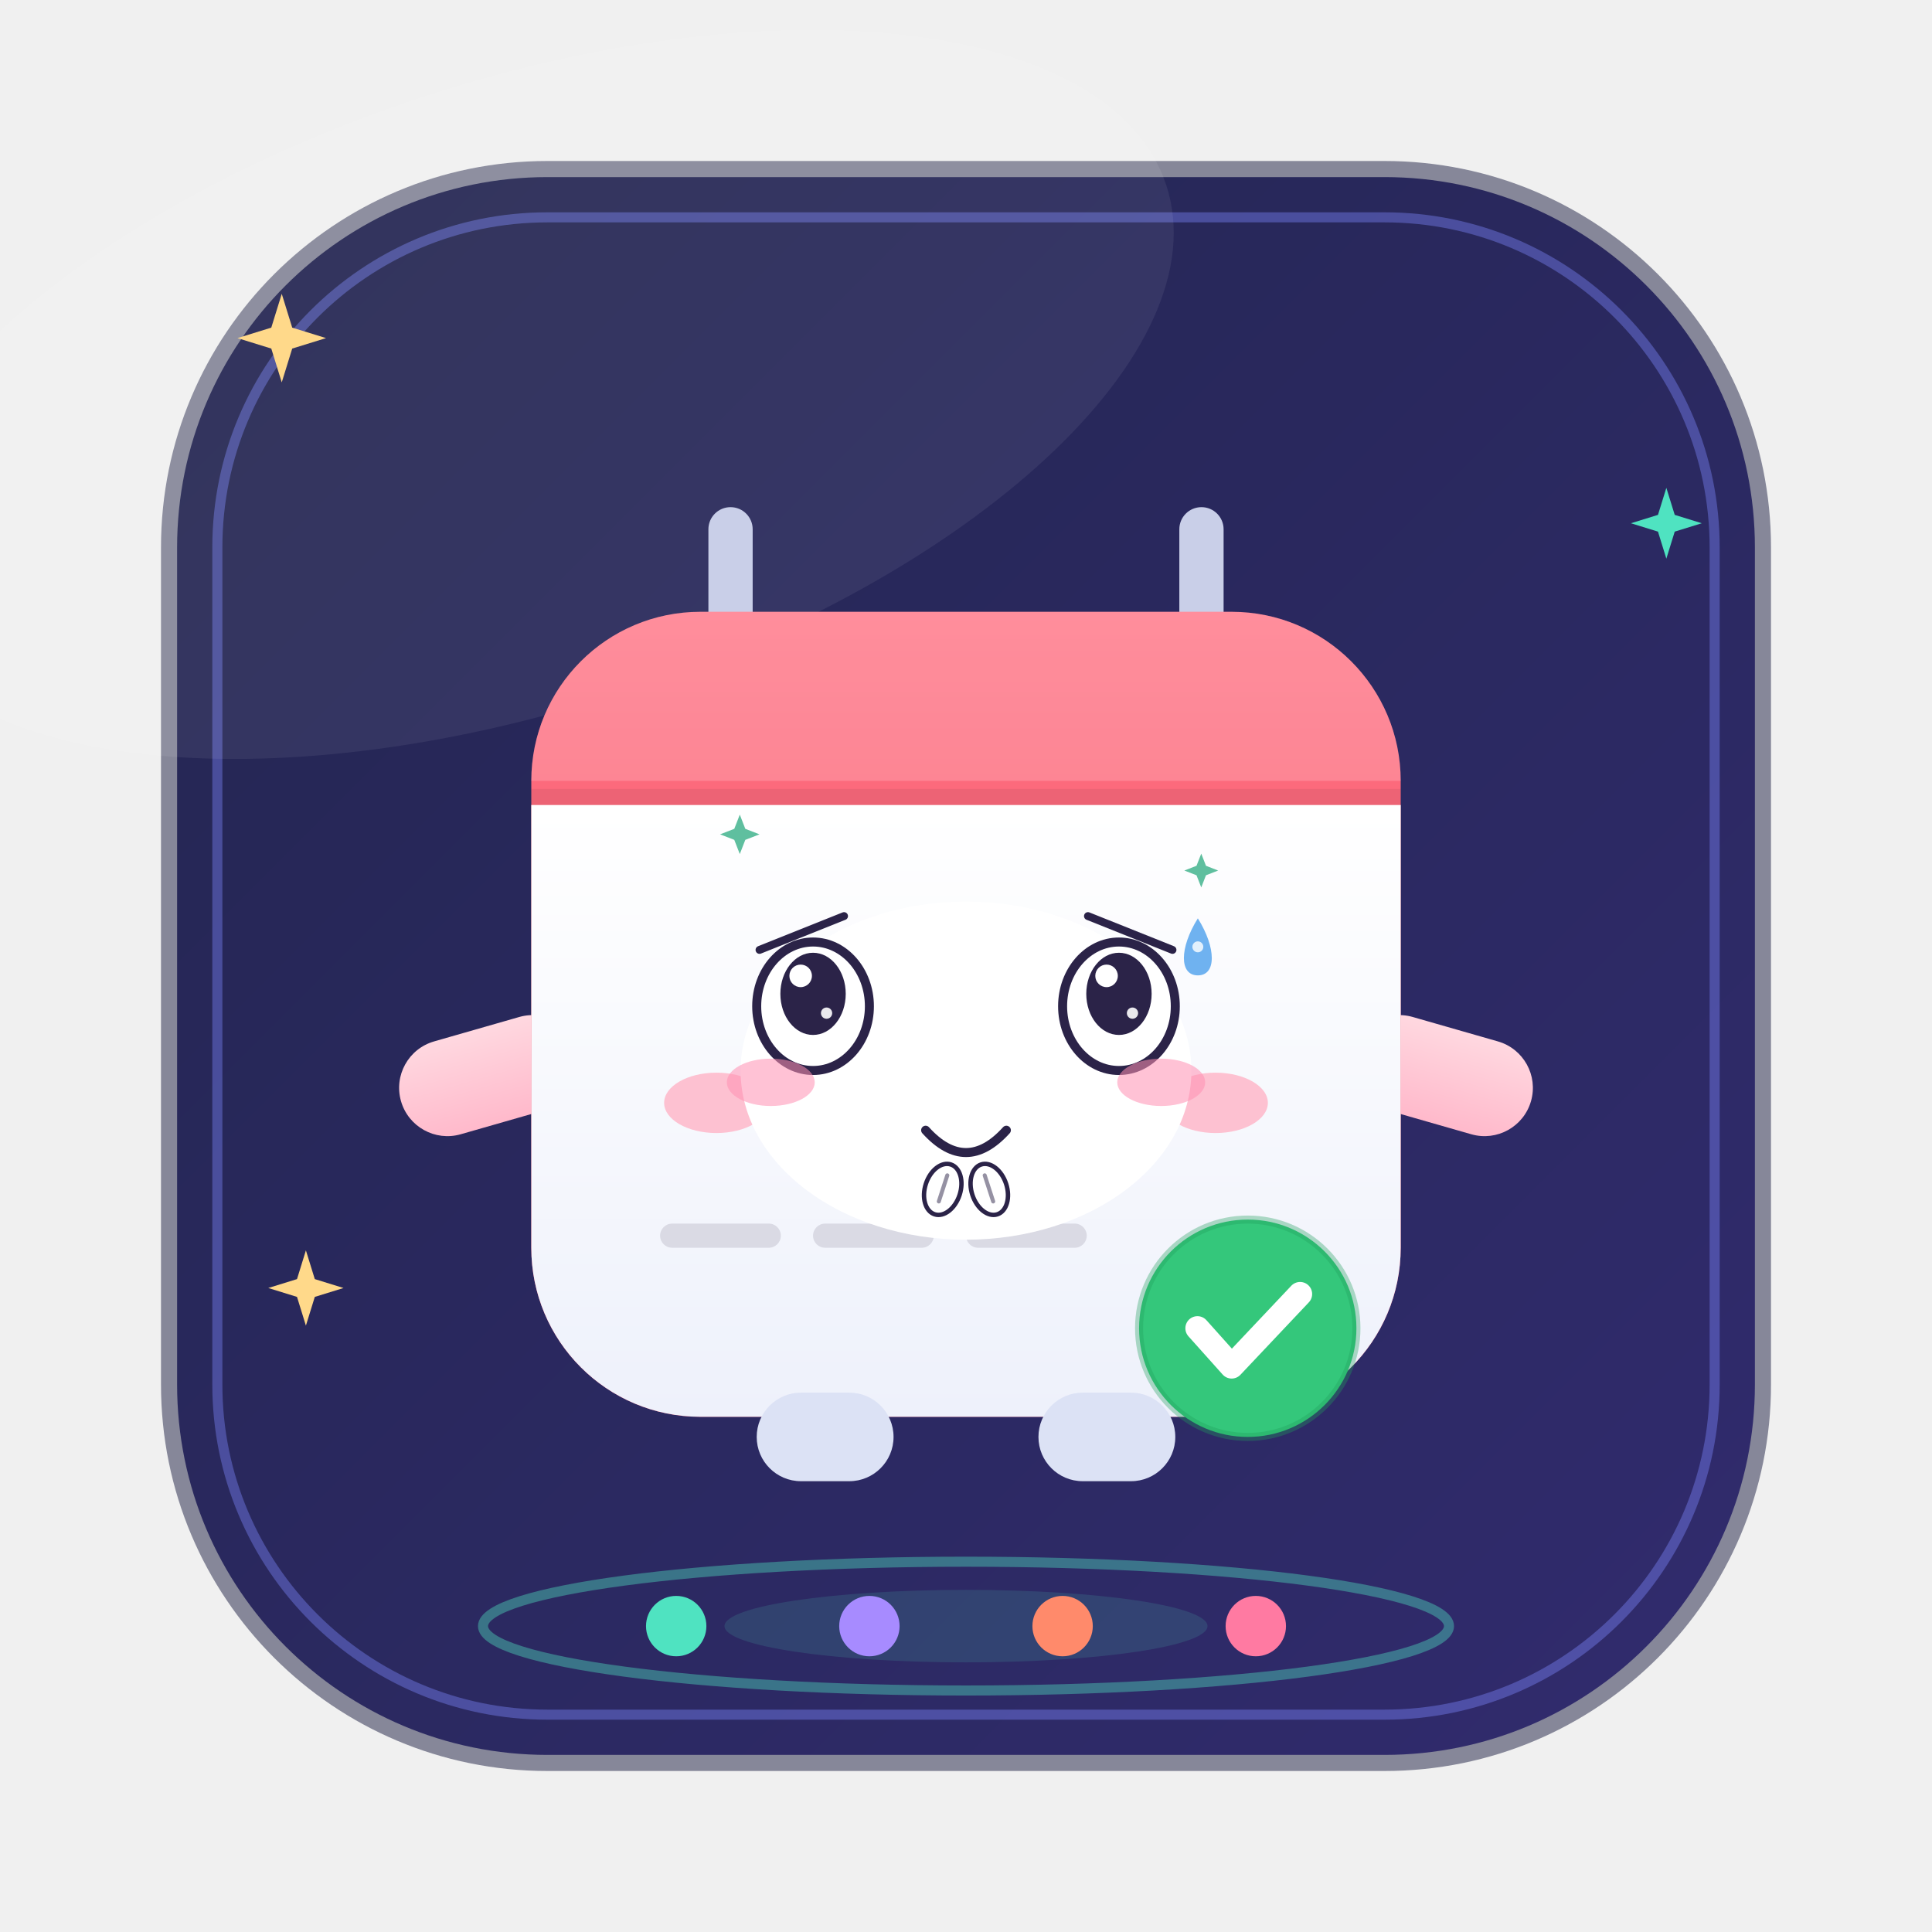
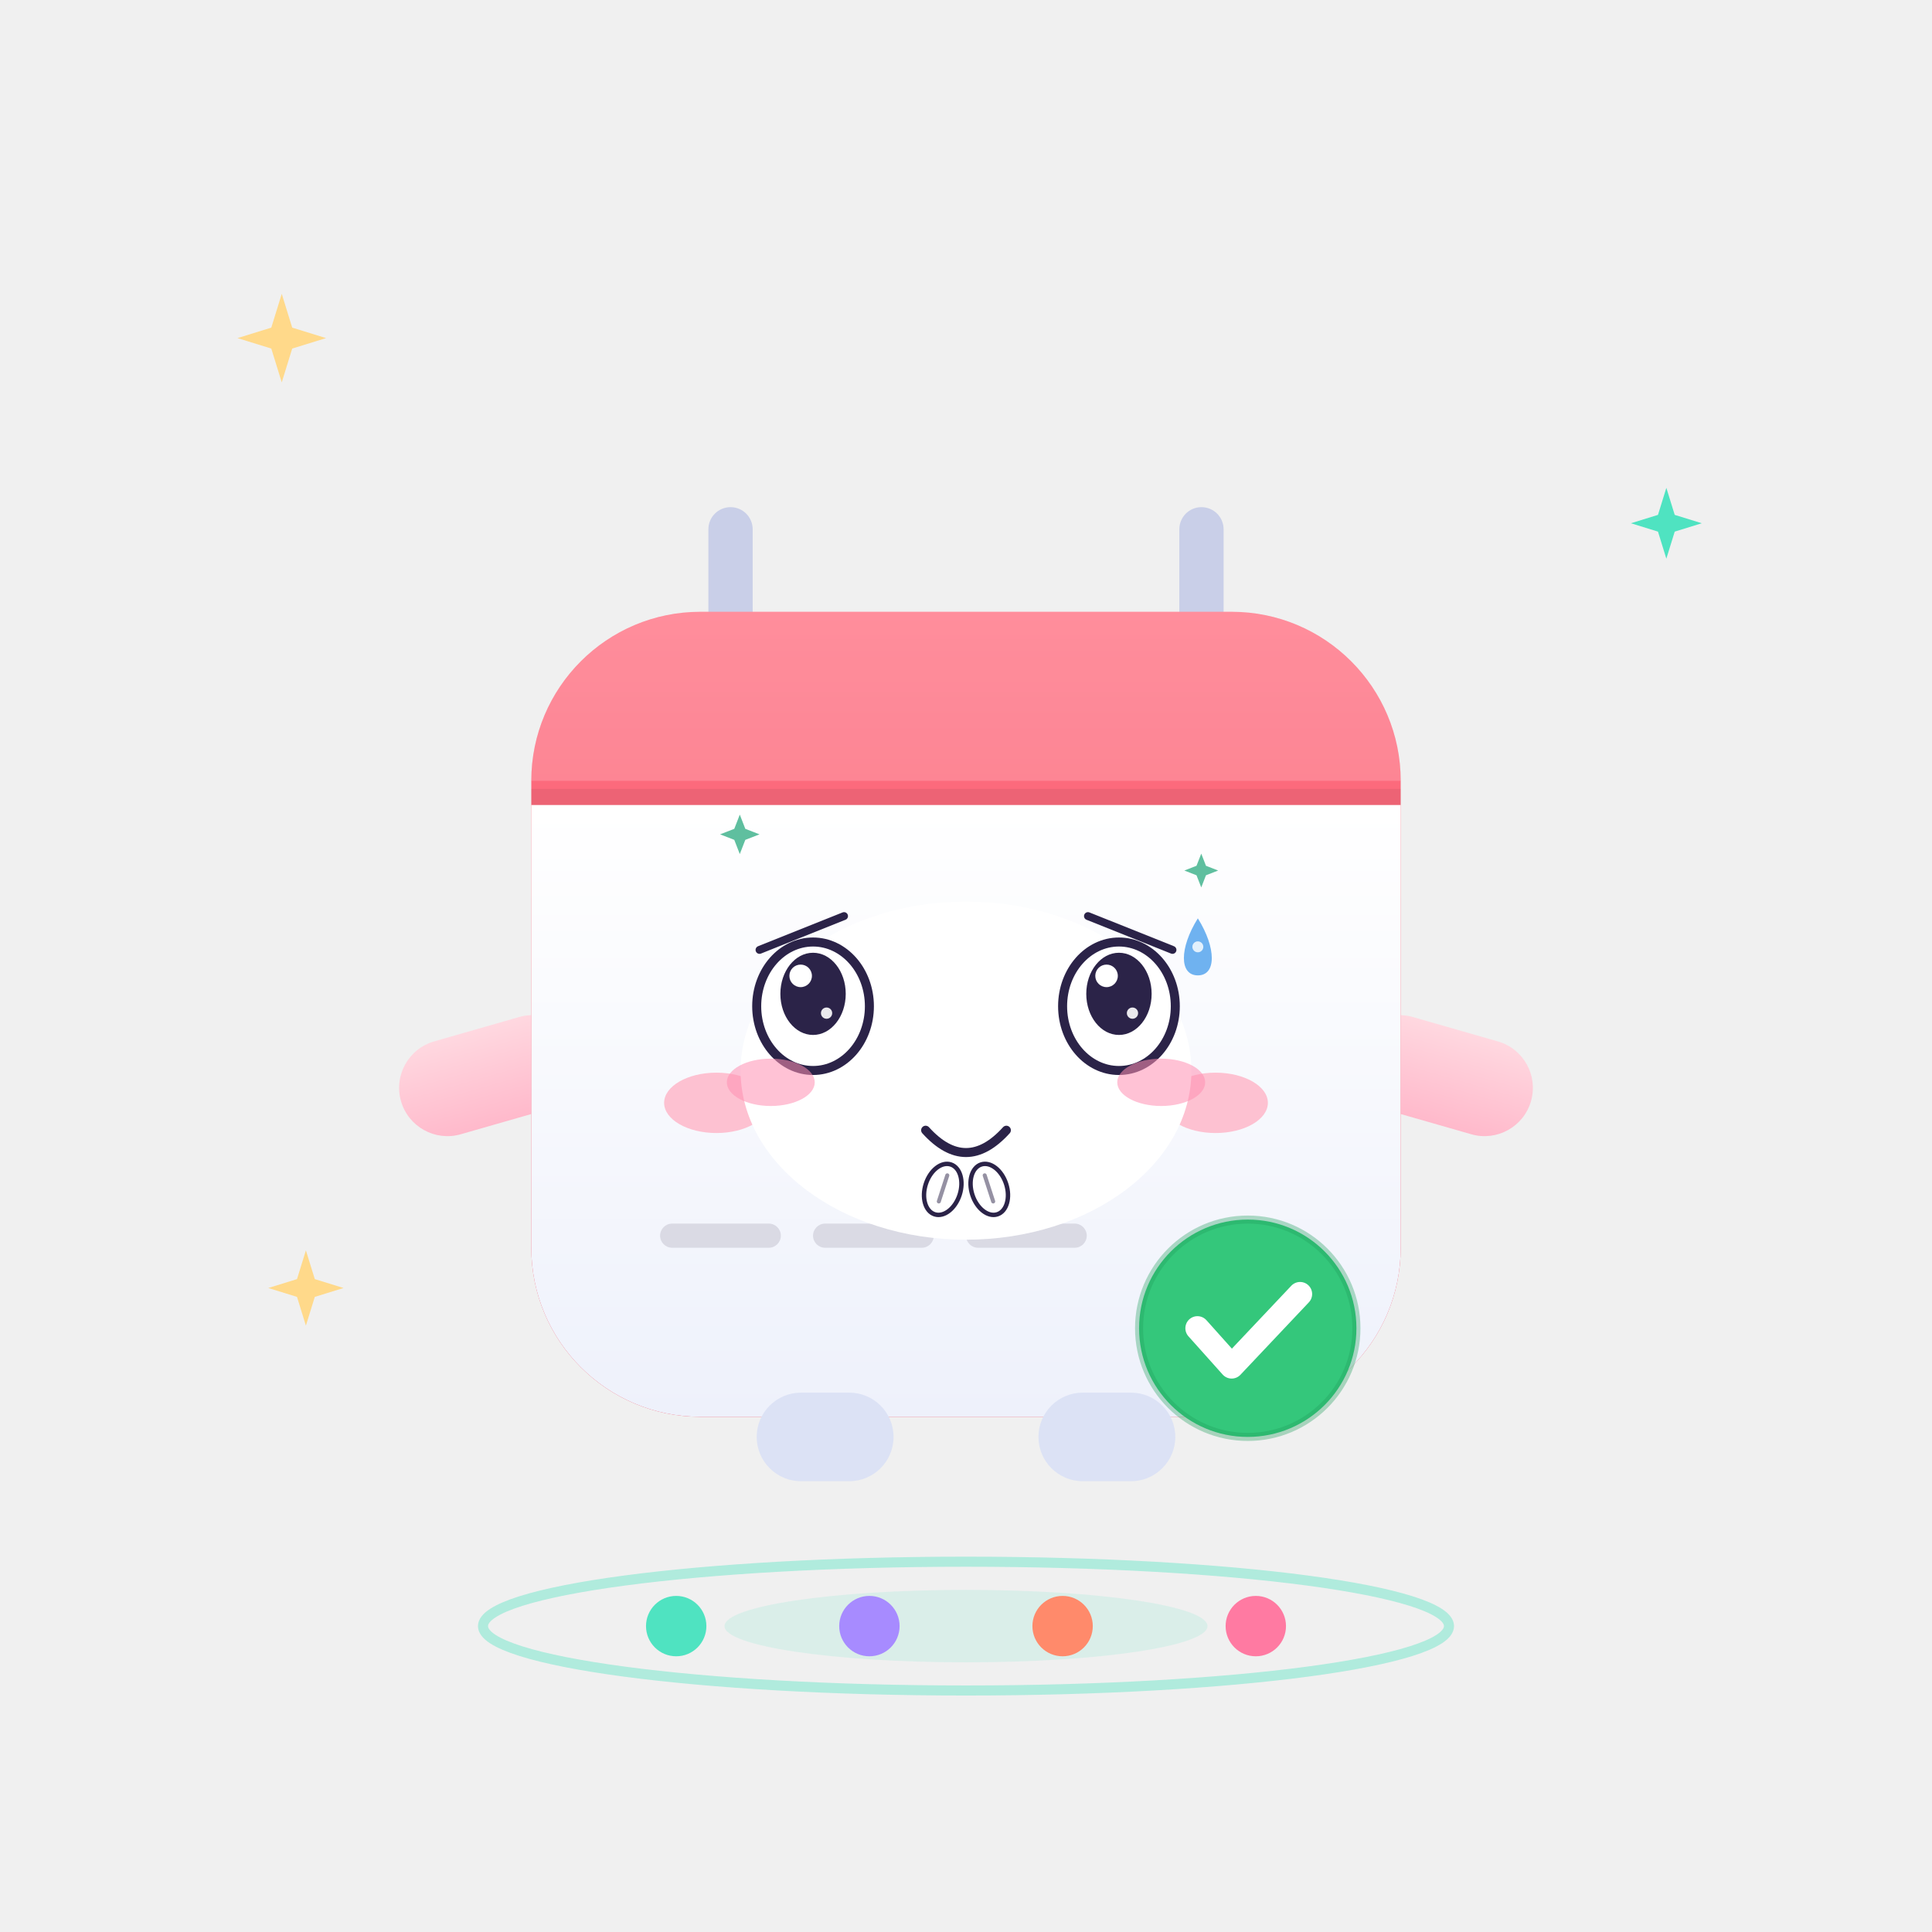
<svg xmlns="http://www.w3.org/2000/svg" viewBox="0 0 480 480" width="480" height="480" role="img" aria-label="小约 · 讨好 Pleasing">
  <style>
.ex-motion { animation: ex-nod 1.7s ease-in-out infinite; transform-box: fill-box; transform-origin: 50% 50%; }
.ex-anim-tear { animation: ex-tear 1.8s ease-in infinite; transform-box: fill-box; transform-origin: center; }
.ex-anim-sweat { animation: ex-tear 1.5s ease-in infinite; transform-box: fill-box; transform-origin: center; }
.ex-anim-heart { animation: ex-heart 2.2s ease-out infinite; transform-box: fill-box; transform-origin: center; }
.ex-anim-spark { animation: ex-spark 1.9s ease-in-out infinite; transform-box: fill-box; transform-origin: center; }
.ex-anim-rain { animation: ex-rain 1.4s linear infinite; transform-box: fill-box; transform-origin: center; }
.ex-anim-confetti { animation: ex-confetti 2.4s linear infinite; transform-box: fill-box; transform-origin: center; }
.ex-anim-pulse { animation: ex-pulse 1.6s ease-in-out infinite; transform-box: fill-box; transform-origin: center; }
.ex-anim-knock { animation: ex-knock 0.55s ease-in-out infinite; transform-box: fill-box; transform-origin: center; }
.ex-anim-knockline { animation: ex-knockline 0.55s ease-out infinite; transform-box: fill-box; transform-origin: center; }
.ex-anim-palm { animation: ex-palm 0.9s ease-in-out infinite; transform-box: fill-box; transform-origin: center; }
.ex-anim-steam { animation: ex-steam 1.8s ease-out infinite; transform-box: fill-box; transform-origin: center; }
.ex-anim-shock { animation: ex-shock 0.5s ease-in-out infinite; transform-box: fill-box; transform-origin: center; }
.ex-anim-please { animation: ex-please 1.4s ease-in-out infinite; transform-box: fill-box; transform-origin: center; }
.ex-anim-drift { animation: ex-drift 4.5s ease-in-out infinite; transform-box: fill-box; transform-origin: center; }
@keyframes ex-nod { 0%,100% { transform: translateY(0); } 50% { transform: translateY(4.48px); } }
@keyframes ex-tear { 0% { transform: translateY(0); opacity: 0; } 18% { opacity: 1; } 100% { transform: translateY(15.4px); opacity: 0; } }
@keyframes ex-heart { 0% { transform: translateY(0) scale(.65); opacity: 0; } 20% { opacity: 1; } 100% { transform: translateY(-25.2px) scale(1.15); opacity: 0; } }
@keyframes ex-spark { 0%,100% { transform: scale(.6) rotate(0deg); opacity: .3; } 50% { transform: scale(1.15) rotate(25deg); opacity: 1; } }
@keyframes ex-rain { 0% { transform: translateY(0); opacity: 0; } 20% { opacity: 1; } 100% { transform: translateY(16.8px); opacity: 0; } }
@keyframes ex-confetti { 0% { transform: translateY(-4.9px) rotate(0deg); opacity: 1; } 100% { transform: translateY(22.4px) rotate(200deg); opacity: 0; } }
@keyframes ex-pulse { 0%,100% { transform: scale(1); opacity: .35; } 50% { transform: scale(1.18); opacity: .7; } }
@keyframes ex-knock { 0%,100% { transform: translateX(6.3px); } 35% { transform: translateX(0); } }
@keyframes ex-knockline { 0%,100% { transform: scaleX(.6); opacity: .35; } 35% { transform: scaleX(1); opacity: 1; } }
@keyframes ex-palm { 0%,100% { transform: translateY(0) rotate(0deg); } 50% { transform: translateY(-1.68px) rotate(-4deg); } }
@keyframes ex-steam { 0% { transform: translateY(0); opacity: .7; } 100% { transform: translateY(-12.6px); opacity: 0; } }
@keyframes ex-shock { 0%,100% { transform: scaleX(.7); opacity: .4; } 50% { transform: scaleX(1.25); opacity: 1; } }
@keyframes ex-please { 0%,100% { transform: translateY(0); } 50% { transform: translateY(-2.52px); } }
@keyframes ex-drift { 0%,100% { transform: translateY(0); } 50% { transform: translateY(-2.8px); } }
@media (prefers-reduced-motion: reduce) {
  .ex-motion, [class*="ex-anim-"] { animation: none !important; }
}
</style>
  <g class="ex-motion ex-pleasing">
    <g class="ex-base">
      <defs>
-         <linearGradient id="bgGrad" x1="0" y1="0" x2="1" y2="1">
-           <stop offset="0%" stop-color="#232650" />
-           <stop offset="100%" stop-color="#312B6E" />
-         </linearGradient>
        <linearGradient id="pageGrad" x1="0" y1="0" x2="0" y2="1">
          <stop offset="0%" stop-color="#FFFFFF" />
          <stop offset="100%" stop-color="#EEF1FB" />
        </linearGradient>
        <linearGradient id="headGrad" x1="0" y1="0" x2="0" y2="1">
          <stop offset="0%" stop-color="#FF7586" />
          <stop offset="100%" stop-color="#F04159" />
        </linearGradient>
        <linearGradient id="armGrad" x1="0" y1="0" x2="0" y2="1">
          <stop offset="0%" stop-color="#FFD8E0" />
          <stop offset="100%" stop-color="#FFB9CB" />
        </linearGradient>
      </defs>
-       <rect x="40" y="40" width="400" height="400" rx="96" fill="#1B1E42" opacity="0.5" />
-       <rect x="44" y="44" width="392" height="392" rx="92" fill="url(#bgGrad)" />
-       <rect x="54" y="54" width="372" height="372" rx="82" fill="none" stroke="#7C88FF" stroke-width="2.5" opacity="0.4" />
-       <ellipse cx="130" cy="98" rx="168" ry="78" fill="#FFFFFF" opacity="0.07" transform="rotate(-18 130 98)" />
      <ellipse cx="240" cy="404" rx="120" ry="16" fill="none" stroke="#4FE3C1" stroke-width="2.5" opacity="0.4">
    
  </ellipse>
      <ellipse cx="240" cy="404" rx="60" ry="9" fill="#4FE3C1" opacity="0.14">
    
  </ellipse>
      <g>
        <circle cx="168" cy="404" r="7.5" fill="#4FE3C1" />
        <circle cx="216" cy="404" r="7.5" fill="#A78BFF" />
        <circle cx="264" cy="404" r="7.5" fill="#FF8A6B" />
        <circle cx="312" cy="404" r="7.5" fill="#FF7AA2" />
      </g>
      <g>
        <rect x="176" y="126" width="11" height="46" rx="5.5" fill="#C9CFE8" />
        <rect x="293" y="126" width="11" height="46" rx="5.5" fill="#C9CFE8" />
        <g>
          <rect x="98" y="250" width="46" height="24" rx="12" fill="url(#armGrad)" transform="rotate(-16 140 262)" />
        </g>
        <rect x="336" y="250" width="46" height="24" rx="12" fill="url(#armGrad)" transform="rotate(16 340 262)" />
        <rect x="132" y="152" width="216" height="200" rx="42" fill="url(#headGrad)" />
        <path d="M132 200 L348 200 L348 310 A42 42 0 0 1 306 352 L174 352 A42 42 0 0 1 132 310 Z" fill="url(#pageGrad)" />
        <path d="M132 194 A42 42 0 0 1 174 152 L306 152 A42 42 0 0 1 348 194 Z" fill="#FFFFFF" opacity="0.18" />
        <path d="M132 198 H348" stroke="#000000" stroke-width="4" opacity="0.06" />
        <g transform="translate(202 250)">
          <g>
            <ellipse rx="11.5" ry="16" fill="#2B2348" />
            <circle cx="-3.8" cy="-6.5" r="4.6" fill="#FFFFFF" />
            <circle cx="2.8" cy="4.6" r="2.1" fill="#8FF0DC" opacity="0.9" />
          </g>
        </g>
        <g transform="translate(278 250)">
          <g>
            <ellipse rx="11.5" ry="16" fill="#2B2348" />
            <circle cx="-3.8" cy="-6.5" r="4.6" fill="#FFFFFF" />
            <circle cx="2.8" cy="4.6" r="2.1" fill="#8FF0DC" opacity="0.9" />
          </g>
        </g>
        <ellipse cx="178" cy="274" rx="13" ry="7.5" fill="#FFB3C6" opacity="0.8" />
        <ellipse cx="302" cy="274" rx="13" ry="7.5" fill="#FFB3C6" opacity="0.8" />
        <path d="M229 276 Q240 287 251 276" stroke="#2B2348" stroke-width="4" stroke-linecap="round" fill="none" opacity="0.75" />
        <rect x="164" y="304" width="30" height="6" rx="3" fill="#2B2348" opacity="0.13" />
        <rect x="202" y="304" width="30" height="6" rx="3" fill="#2B2348" opacity="0.13" />
        <rect x="240" y="304" width="30" height="6" rx="3" fill="#2B2348" opacity="0.13" />
        <g transform="translate(310 330)">
          <g>
            <circle r="27" fill="#34C77B" />
            <circle r="27" fill="none" stroke="#1F9E5C" stroke-width="2" opacity="0.35" />
            <path d="M-12.5 0 l8.5 9.5 l17 -18" stroke="#FFFFFF" stroke-width="6" stroke-linecap="round" stroke-linejoin="round" fill="none" />
          </g>
        </g>
        <rect x="188" y="346" width="34" height="22" rx="11" fill="#DCE2F5" />
        <rect x="258" y="346" width="34" height="22" rx="11" fill="#DCE2F5" />
      </g>
      <g transform="translate(70 84)">
        <path d="M0 -11 L2.6 -2.6 L11 0 L2.6 2.6 L0 11 L-2.6 2.6 L-11 0 L-2.6 -2.6 Z" fill="#FFD98A" />
      </g>
      <g transform="translate(414 130) scale(0.8)">
        <path d="M0 -11 L2.6 -2.6 L11 0 L2.6 2.6 L0 11 L-2.6 2.6 L-11 0 L-2.6 -2.6 Z" fill="#4FE3C1" />
      </g>
      <g transform="translate(76 320) scale(0.85)">
        <path d="M0 -11 L2.6 -2.6 L11 0 L2.6 2.6 L0 11 L-2.6 2.6 L-11 0 L-2.6 -2.6 Z" fill="#FFD98A" />
      </g>
    </g>
    <g class="ex-face">
      <ellipse cx="240" cy="266" rx="56" ry="42" fill="#FFFFFF" />
      <path d="M 188.7,236 L 209.7,227.6" stroke="#2B2348" stroke-width="1.96" stroke-linecap="round" />
      <path d="M 291.3,236 L 270.3,227.6" stroke="#2B2348" stroke-width="1.96" stroke-linecap="round" />
      <ellipse cx="202" cy="250" rx="14" ry="15.96" fill="#FFFFFF" stroke="#2B2348" stroke-width="2.24" />
      <ellipse cx="202" cy="246.92" rx="8.12" ry="10.21" fill="#2B2348" />
      <circle cx="198.92" cy="242.45" r="2.8" fill="#FFFFFF" />
      <circle cx="205.36" cy="251.71" r="1.4" fill="#FFFFFF" opacity=".9" />
      <ellipse cx="278" cy="250" rx="14" ry="15.96" fill="#FFFFFF" stroke="#2B2348" stroke-width="2.24" />
      <ellipse cx="278" cy="246.92" rx="8.12" ry="10.21" fill="#2B2348" />
      <circle cx="274.92" cy="242.45" r="2.8" fill="#FFFFFF" />
      <circle cx="281.36" cy="251.71" r="1.4" fill="#FFFFFF" opacity=".9" />
      <path d="M 229.97,280.8 Q 240,291.89 250.03,280.8" fill="none" stroke="#2B2348" stroke-width="2.24" stroke-linecap="round" />
      <ellipse cx="191.5" cy="268.9" rx="10.92" ry="5.88" fill="#FF8FB3" opacity="0.55" />
      <ellipse cx="288.5" cy="268.9" rx="10.92" ry="5.88" fill="#FF8FB3" opacity="0.55" />
      <g transform="translate(0 0)">
        <path class="ex-anim-sweat" style="animation-delay:0.2s" d="M 297.6,228.16 C 302.22,235.55 302.22,242.33 297.6,242.33 C 292.98,242.33 292.98,235.55 297.6,228.16 Z" fill="#6FB2F0" />
        <circle cx="297.6" cy="235.24" r="1.36" fill="#FFFFFF" opacity=".8" />
      </g>
      <path class="ex-anim-spark" style="animation-delay:0.3s" d="M 183.8,202.39 L 185.17,205.92 L 188.7,207.29 L 185.17,208.66 L 183.8,212.19 L 182.43,208.66 L 178.9,207.29 L 182.43,205.92 Z" fill="#5FBF9F" />
      <path class="ex-anim-spark" style="animation-delay:0.8s" d="M 298.45,212.08 L 299.62,215.1 L 302.65,216.28 L 299.62,217.46 L 298.45,220.48 L 297.27,217.46 L 294.25,216.28 L 297.27,215.1 Z" fill="#5FBF9F" />
      <g transform="translate(234.22 295.5) rotate(18)">
        <g class="ex-anim-please">
          <ellipse rx="4.41" ry="6.51" fill="#FFFFFF" stroke="#2B2348" stroke-width="1.1" />
          <path d="M 0,-3.67 L 0,3.15" stroke="#2B2348" stroke-width="1" stroke-linecap="round" opacity=".5" />
        </g>
      </g>
      <g transform="translate(245.78 295.5) rotate(-18)">
        <g class="ex-anim-please">
          <ellipse rx="4.41" ry="6.51" fill="#FFFFFF" stroke="#2B2348" stroke-width="1.1" />
          <path d="M 0,-3.67 L 0,3.15" stroke="#2B2348" stroke-width="1" stroke-linecap="round" opacity=".5" />
        </g>
      </g>
    </g>
  </g>
</svg>
